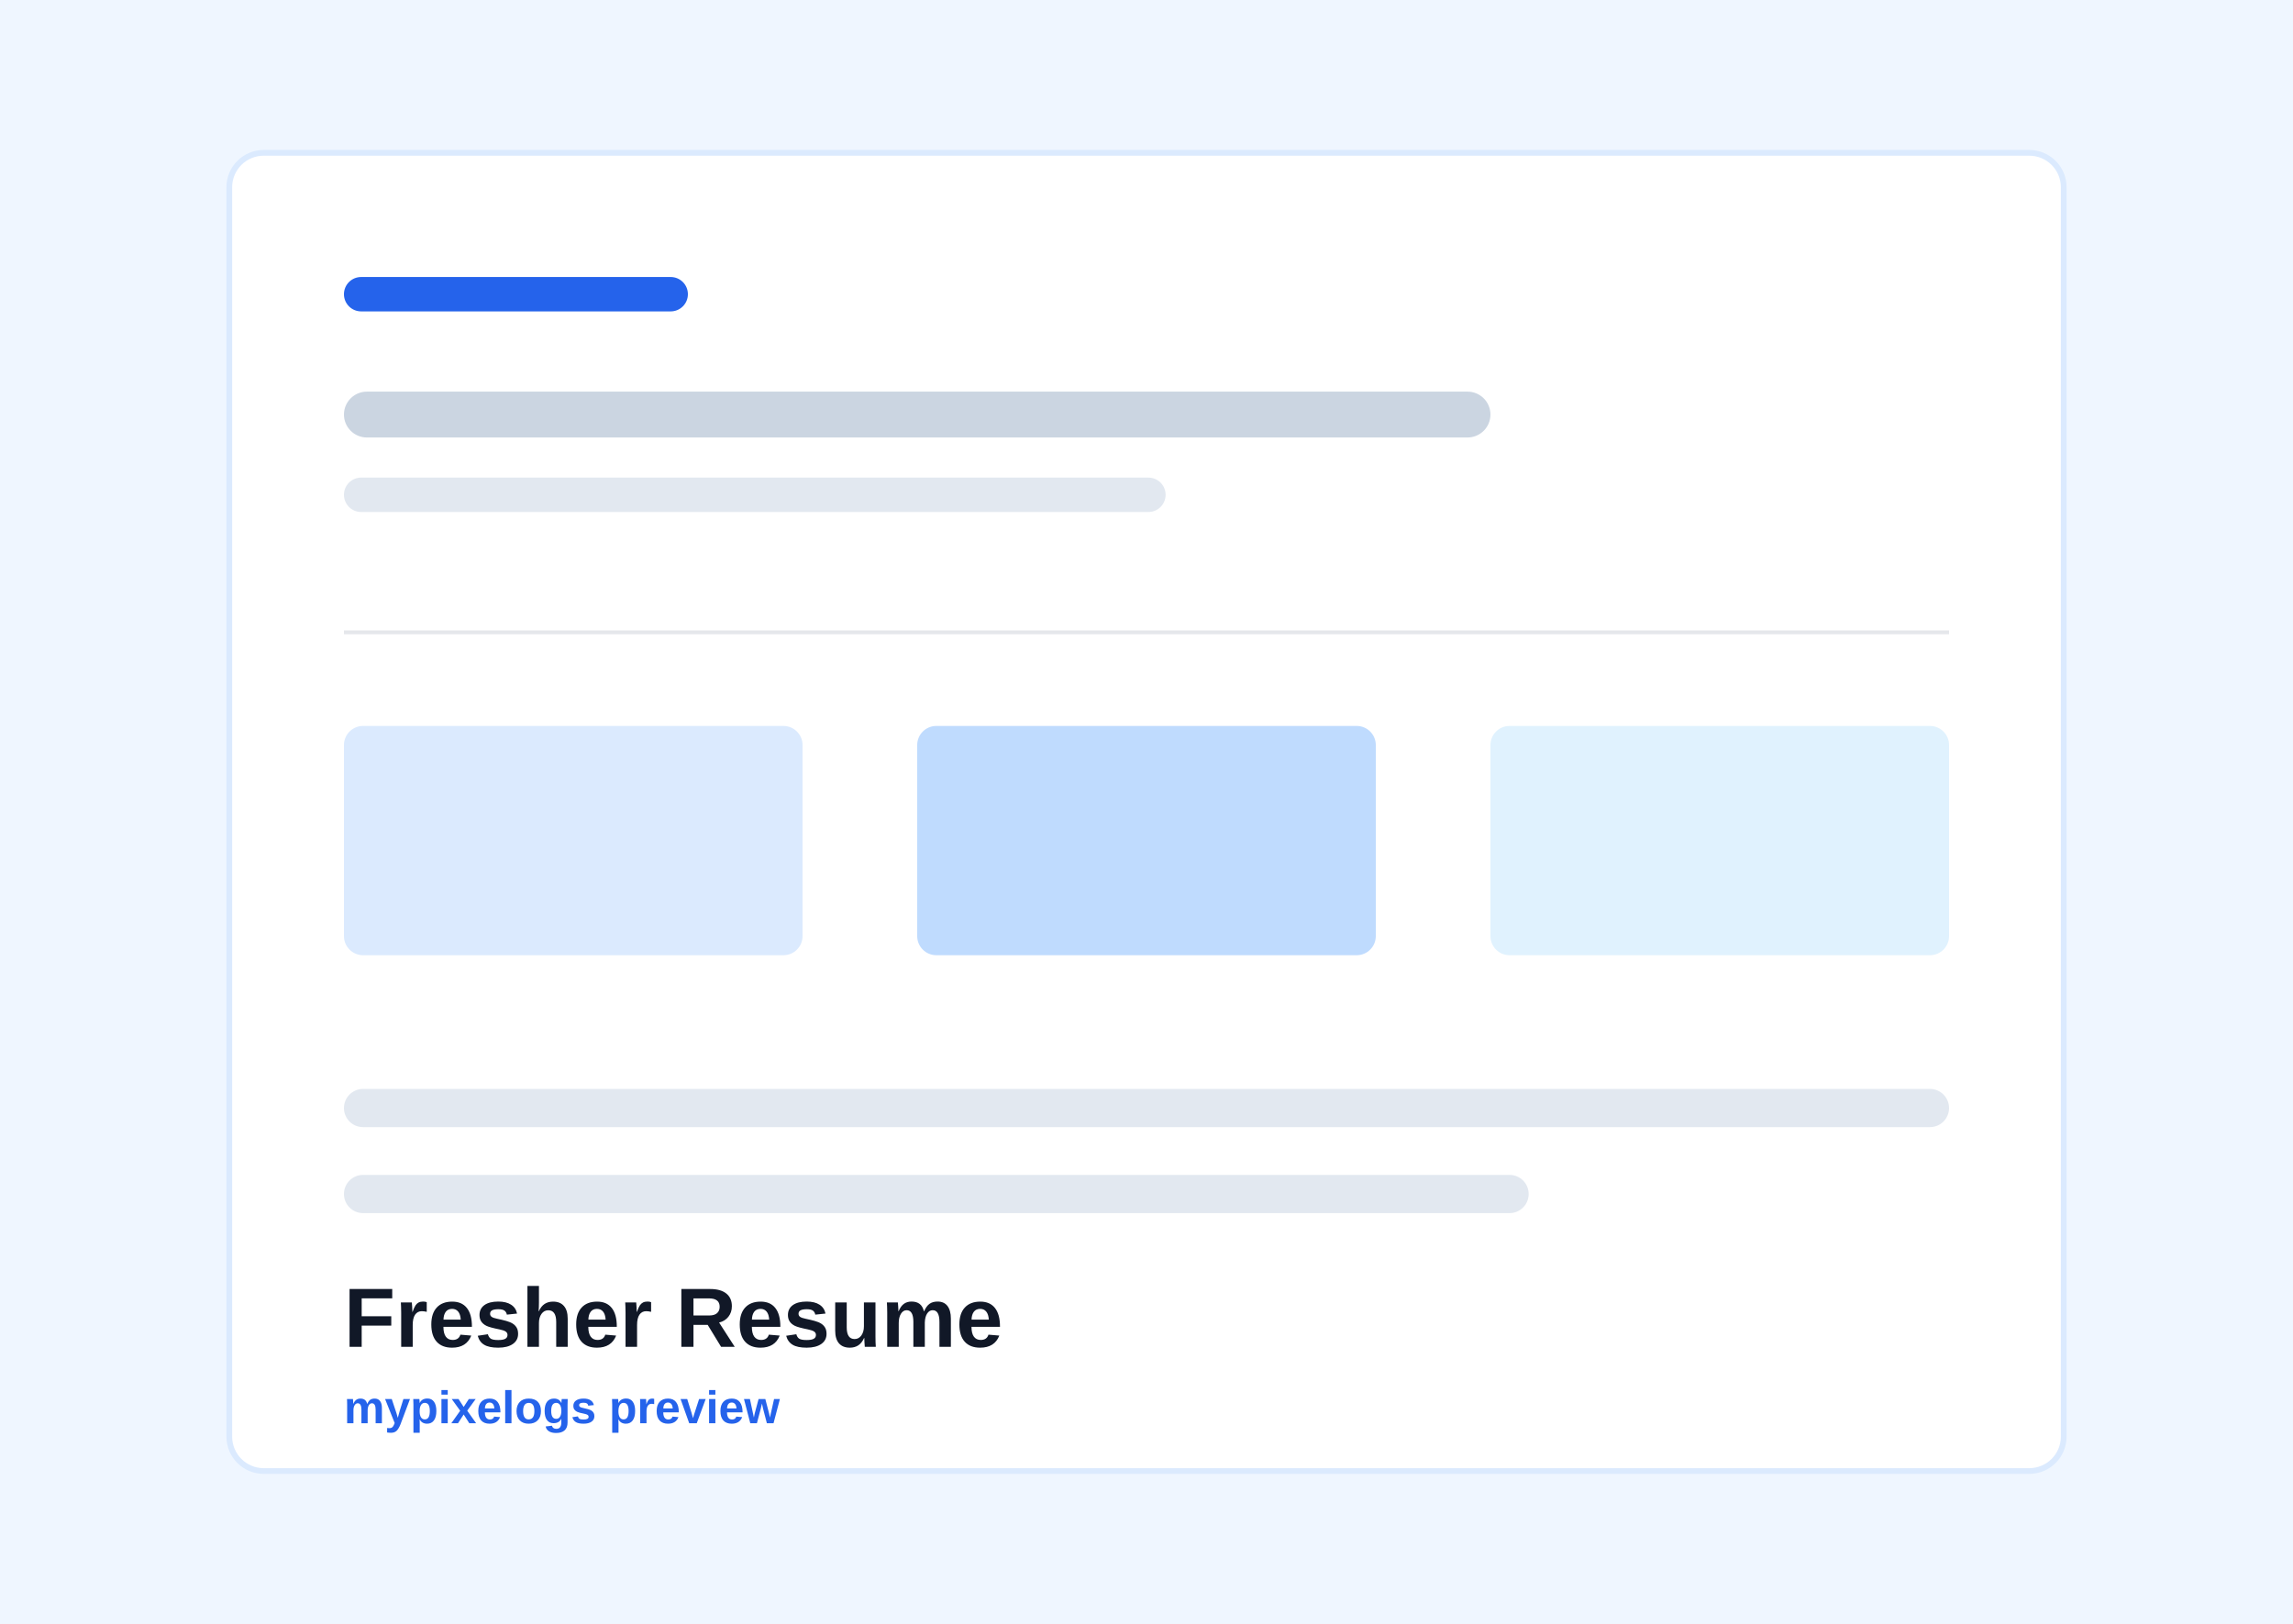
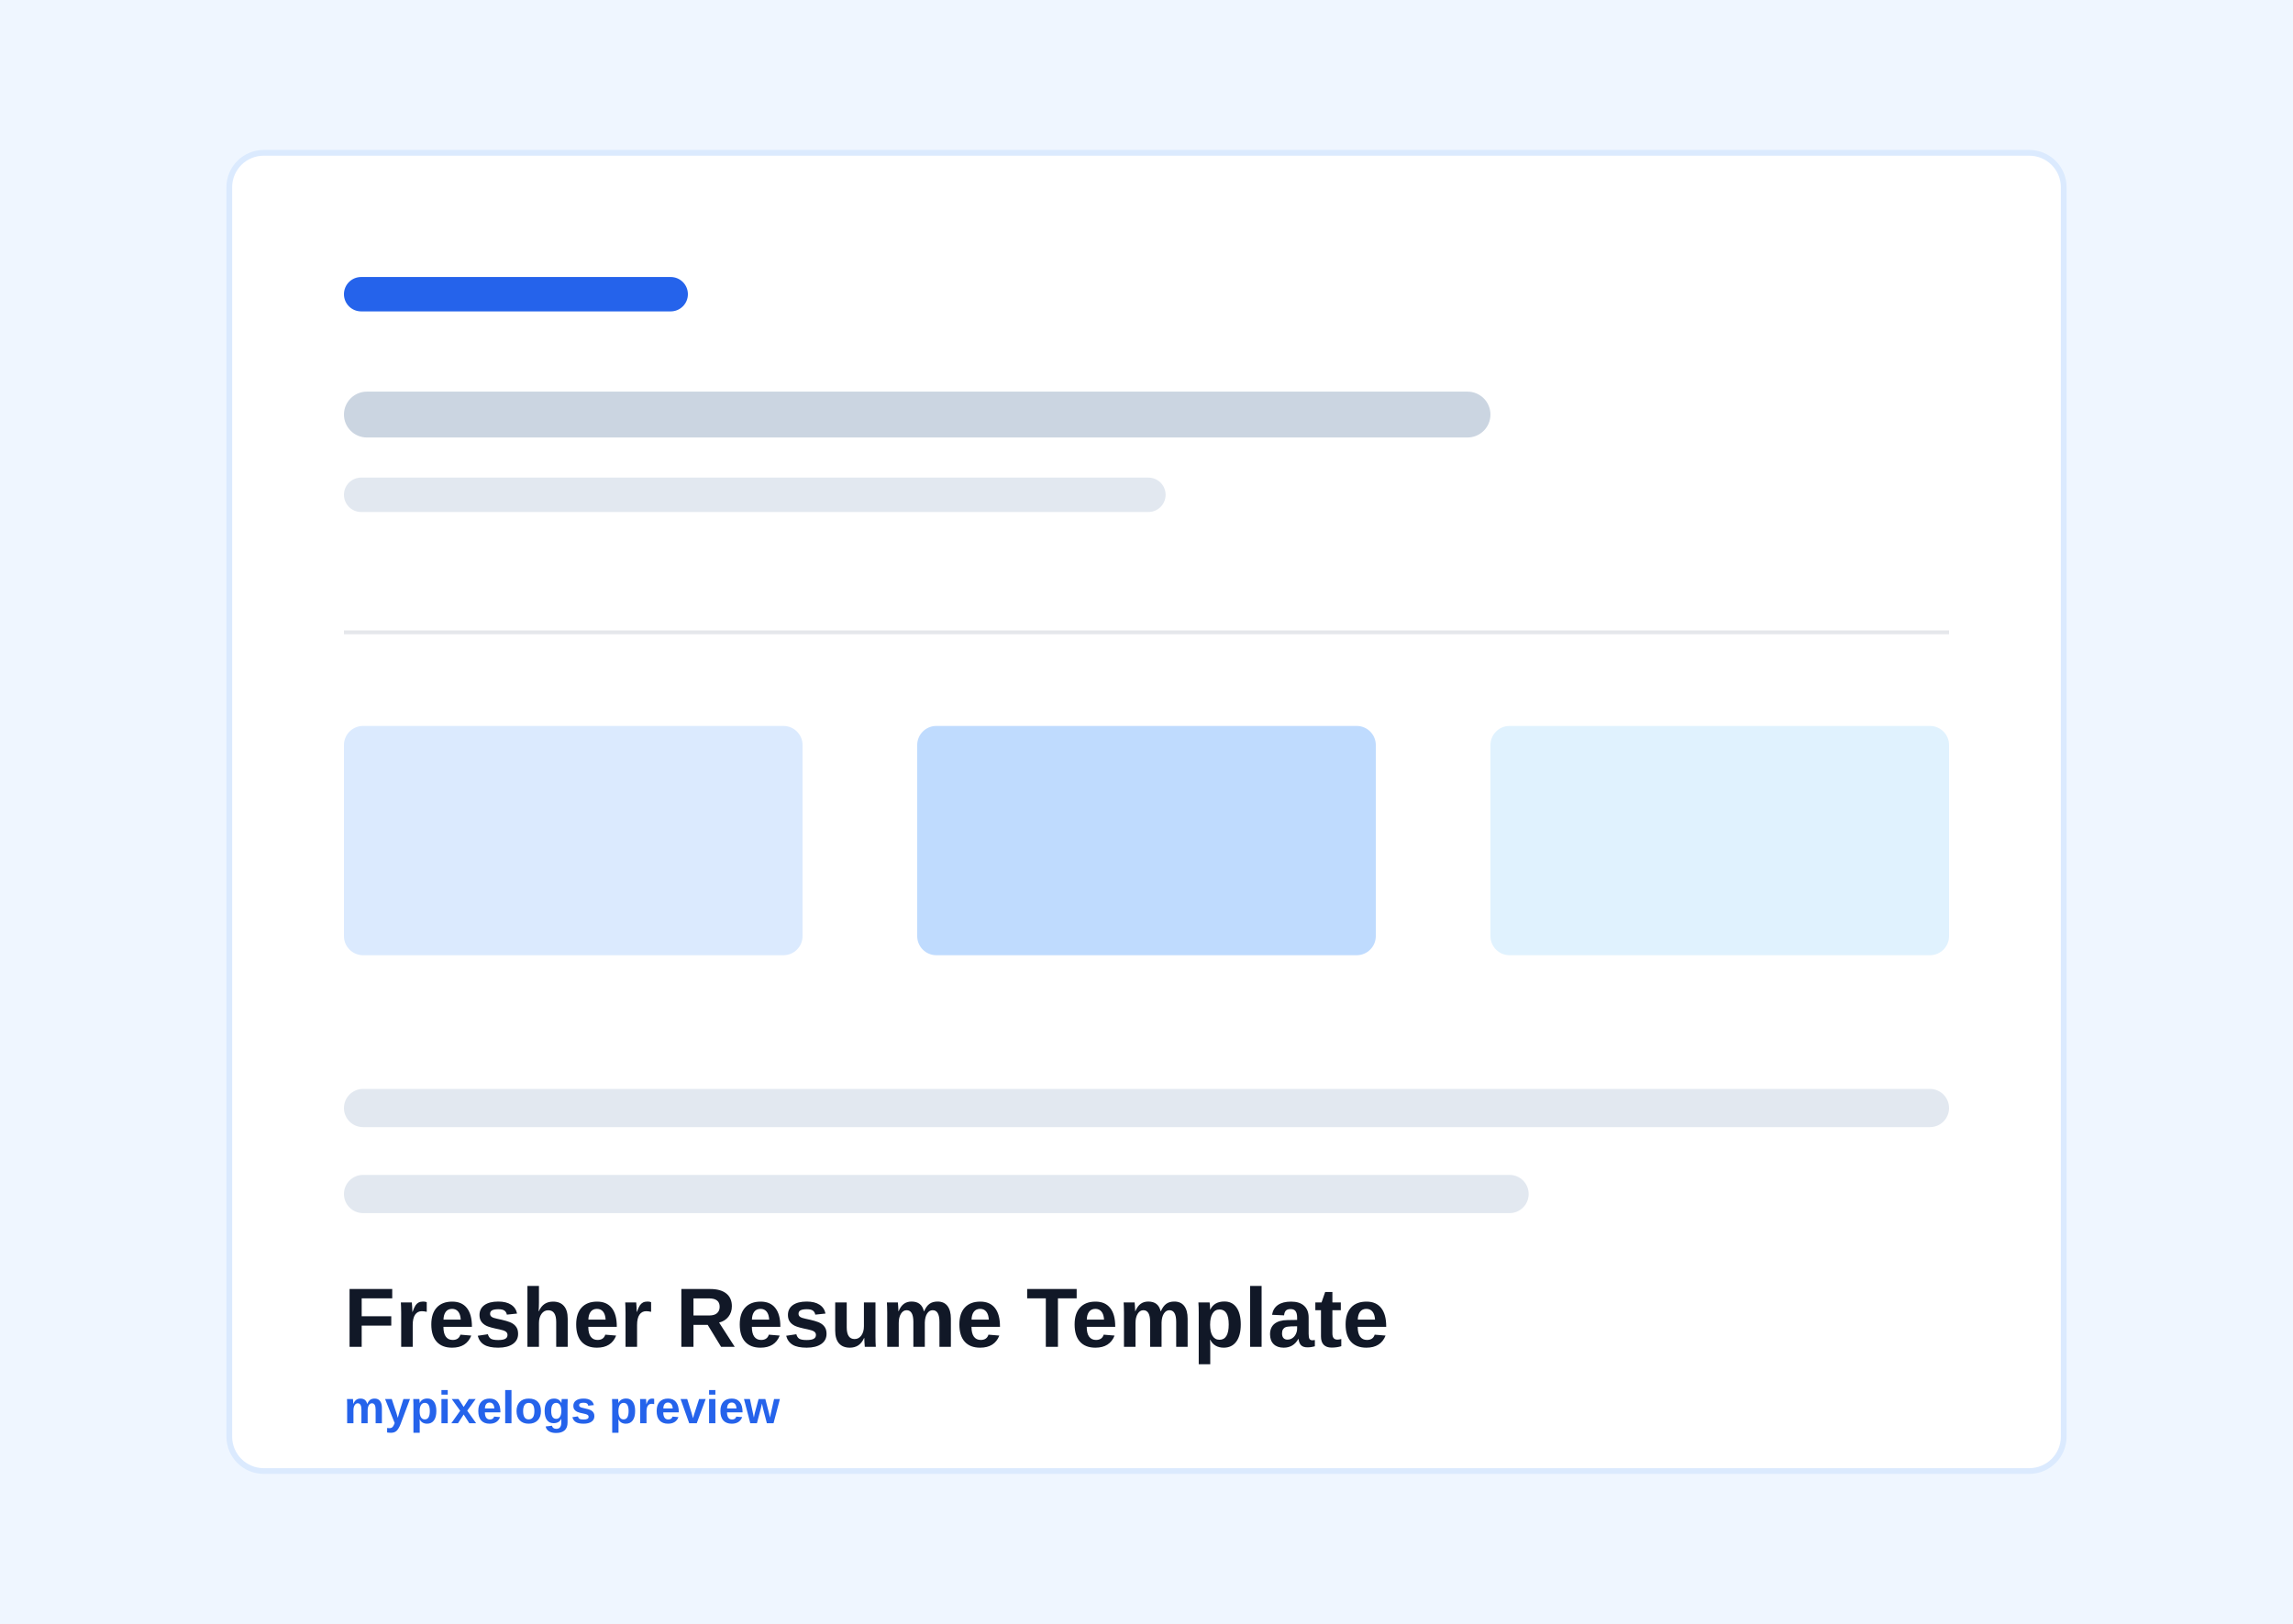
<svg xmlns="http://www.w3.org/2000/svg" width="1200" height="850" viewBox="0 0 1200 850">
  <rect width="1200" height="850" fill="#eff6ff" />
  <rect x="120" y="80" width="960" height="690" rx="18" fill="#ffffff" stroke="#dbeafe" stroke-width="3" />
  <rect x="180" y="145" width="180" height="18" rx="9" fill="#2563eb" />
  <rect x="180" y="205" width="600" height="24" rx="12" fill="#cbd5e1" />
  <rect x="180" y="250" width="430" height="18" rx="9" fill="#e2e8f0" />
  <rect x="180" y="330" width="840" height="2" fill="#e5e7eb" />
  <rect x="180" y="380" width="240" height="120" rx="10" fill="#dbeafe" />
  <rect x="480" y="380" width="240" height="120" rx="10" fill="#bfdbfe" />
  <rect x="780" y="380" width="240" height="120" rx="10" fill="#e0f2fe" />
  <rect x="180" y="570" width="840" height="20" rx="10" fill="#e2e8f0" />
  <rect x="180" y="615" width="620" height="20" rx="10" fill="#e2e8f0" />
-   <text x="180" y="705" fill="#111827" font-family="Arial, sans-serif" font-size="44" font-weight="700">Fresher Resume</text>
+   <text x="180" y="705" fill="#111827" font-family="Arial, sans-serif" font-size="44" font-weight="700">Fresher Resume Template</text>
  <text x="180" y="745" fill="#2563eb" font-family="Arial, sans-serif" font-size="24" font-weight="700">mypixelogs preview</text>
</svg>
